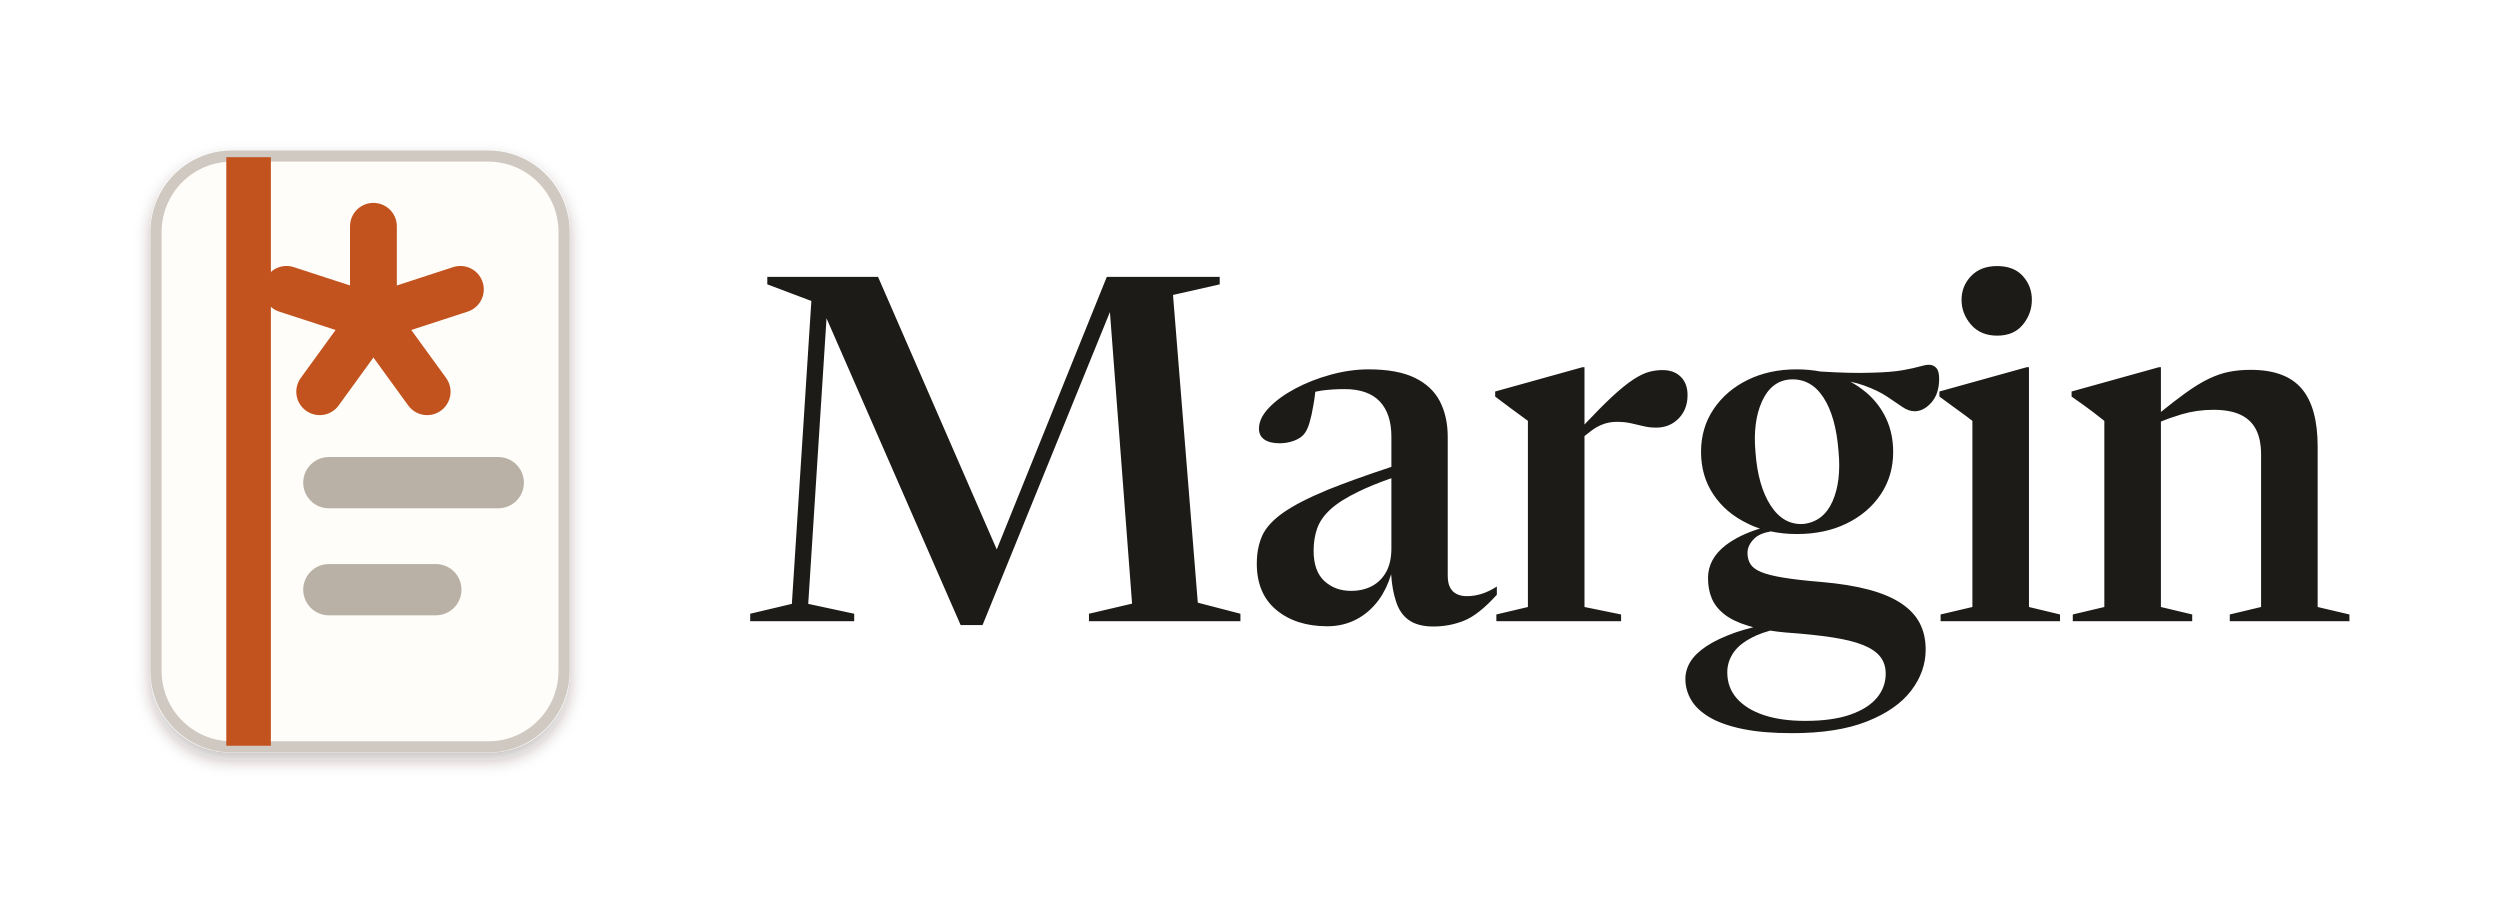
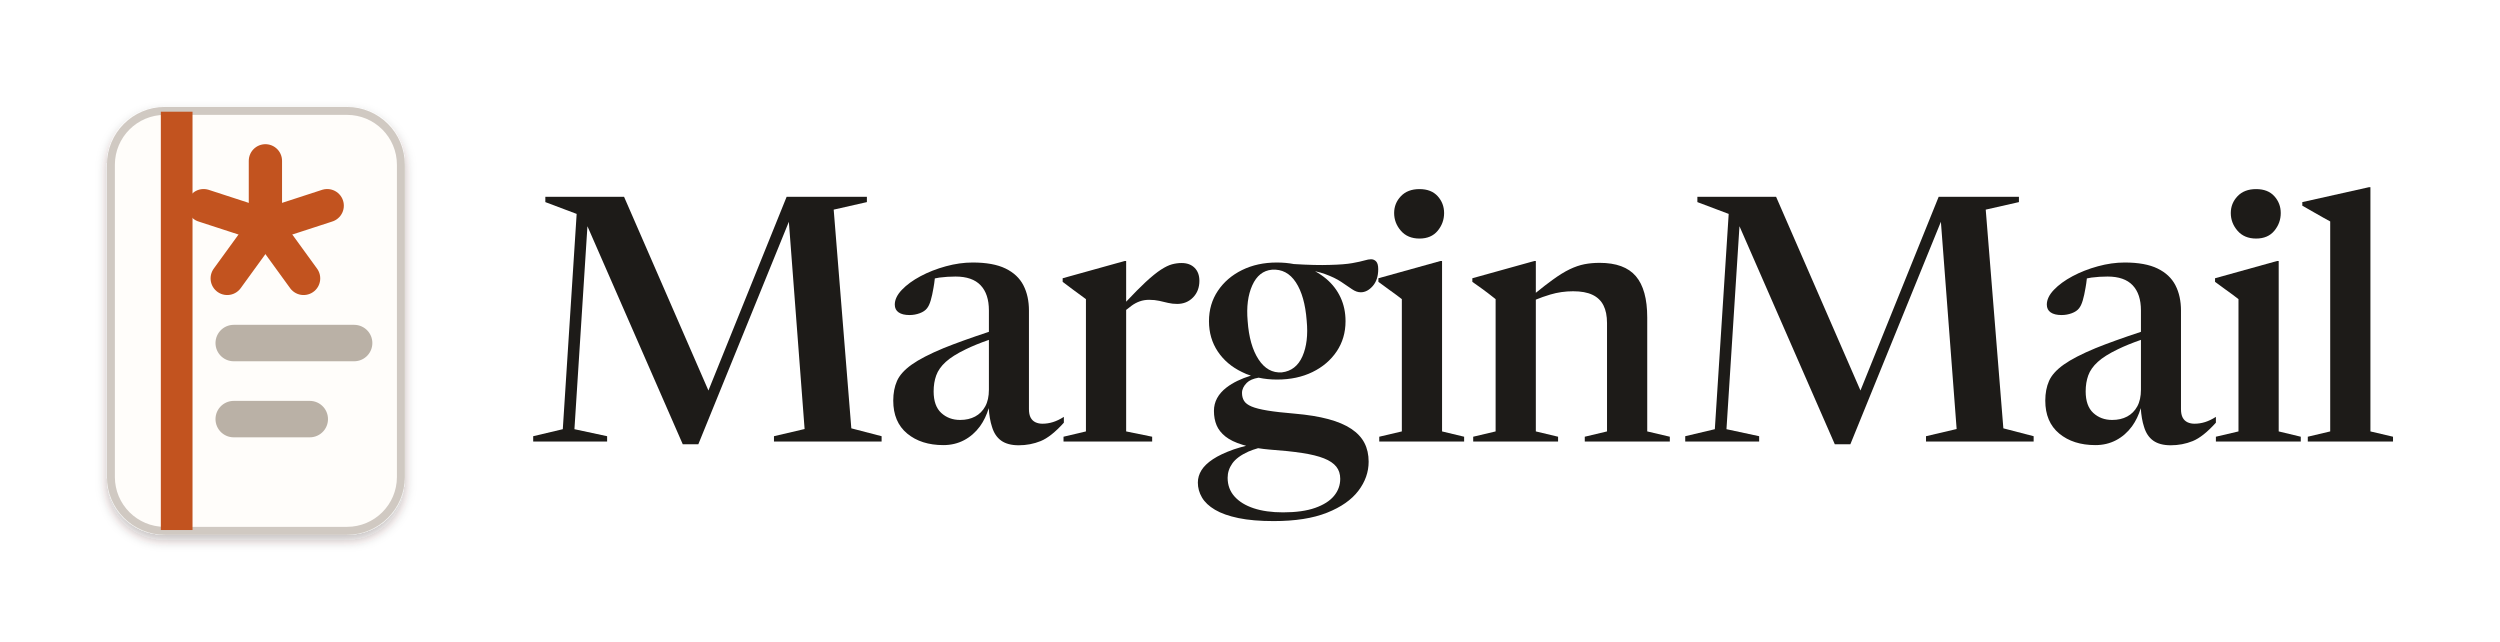
- <svg xmlns="http://www.w3.org/2000/svg" viewBox="0 0 116.29 42" width="116.29" height="42">
+ <svg xmlns="http://www.w3.org/2000/svg" viewBox="0 0 163.62 42" width="163.62" height="42">
  <g transform="translate(0.155556 5.444444) scale(1.037037)">
    <defs>
      <filter id="l28S" x="-40%" y="-30%" width="180%" height="175%" color-interpolation-filters="sRGB">
        <feDropShadow dx="0" dy="1" stdDeviation="1.1" flood-color="#3C2814" flood-opacity=".24" />
        <feDropShadow dx="0" dy=".35" stdDeviation=".35" flood-color="#3C2814" flood-opacity=".28" />
      </filter>
    </defs>
    <rect x="6.6" y="1.5" width="18.8" height="27" rx="3.6" fill="#FFFDFA" filter="url(#l28S)" />
    <rect x="6.85" y="1.75" width="18.3" height="26.5" rx="3.4" fill="none" stroke="rgba(60,40,20,.24)" stroke-width=".5" />
    <path d="M11 1.8V28.2" stroke="#C2531F" stroke-width="2" />
    <path d="M16.6 9L16.6 4.9" fill="none" stroke="#C2531F" stroke-width="2.1" stroke-linecap="round" stroke-linejoin="round" />
    <path d="M16.6 9L20.5 7.73" fill="none" stroke="#C2531F" stroke-width="2.1" stroke-linecap="round" stroke-linejoin="round" />
    <path d="M16.6 9L19.01 12.32" fill="none" stroke="#C2531F" stroke-width="2.1" stroke-linecap="round" stroke-linejoin="round" />
    <path d="M16.6 9L14.19 12.32" fill="none" stroke="#C2531F" stroke-width="2.1" stroke-linecap="round" stroke-linejoin="round" />
    <path d="M16.6 9L12.7 7.73" fill="none" stroke="#C2531F" stroke-width="2.1" stroke-linecap="round" stroke-linejoin="round" />
    <path d="M14.6 16.4H22.2M14.6 21.2H19.4" stroke="#BAB1A6" stroke-width="2.3" stroke-linecap="round" />
  </g>
-   <g transform="translate(34.5379 28.896) scale(0.0112)">
-     <path d="M1891 -77L2068 -31L2068 0L1439 0L1439 -31L1618 -73L1526 -1284L997 16L906 16L349 -1258L273 -72L464 -31L464 0L32 0L32 -31L205 -72L286 -1330L103 -1399L103 -1430L563 -1430L1056 -298L1513 -1430L1982 -1430L1982 -1399L1788 -1355L1891 -77ZM2695 -641L2695 -766Q2695 -862 2646.5 -913Q2598 -964 2500 -964Q2452 -964 2406 -958Q2392 -955 2379 -953Q2376 -924 2371 -897Q2364 -855 2355 -824.5Q2346 -794 2333 -778Q2319 -760 2290.5 -749.5Q2262 -739 2231 -739Q2190 -739 2167.5 -754.5Q2145 -770 2145 -800Q2145 -843 2186.5 -886.5Q2228 -930 2295.5 -966Q2363 -1002 2443.5 -1024Q2524 -1046 2600 -1046Q2720 -1046 2792 -1011Q2864 -976 2896.5 -913Q2929 -850 2929 -765L2929 -189Q2929 -158 2939 -139.5Q2949 -121 2967 -112.5Q2985 -104 3008 -104Q3039 -104 3069.5 -113.5Q3100 -123 3133 -144L3133 -110Q3058 -27 2997.5 -2.5Q2937 22 2869 22Q2805 22 2767 -5Q2729 -32 2713 -86Q2698 -132 2694 -195Q2676 -135 2643 -89Q2604 -36 2549.5 -7.5Q2495 21 2429 21Q2299 21 2217.5 -46.5Q2136 -114 2136 -239Q2136 -304 2158 -354Q2180 -404 2244 -449.5Q2308 -495 2431 -546Q2535 -588 2695 -641ZM2695 -594Q2615 -566 2560 -539Q2483 -502 2442.5 -465Q2402 -428 2387 -386Q2372 -344 2372 -293Q2372 -208 2416.5 -167Q2461 -126 2527 -126Q2577 -126 2614.5 -146Q2652 -166 2673.5 -205Q2695 -244 2695 -303L2695 -594ZM3821 -1043Q3869 -1043 3897 -1015Q3925 -987 3925 -939Q3925 -880 3888 -842Q3851 -804 3795 -804Q3767 -804 3742 -810Q3717 -816 3690.5 -822Q3664 -828 3631 -828Q3602 -828 3576.5 -819Q3551 -810 3528 -793Q3513 -782 3497 -769L3497 -59L3649 -28L3649 0L3131 0L3131 -28L3262 -59L3262 -832Q3249 -842 3231.5 -854.5Q3214 -867 3188.5 -886Q3163 -905 3126 -933L3126 -954L3489 -1055L3497 -1055L3497 -817Q3563 -887 3610 -931Q3663 -980 3700 -1004Q3737 -1028 3765 -1035.5Q3793 -1043 3821 -1043ZM4359 465Q4238 465 4153.5 447.5Q4069 430 4016.5 399Q3964 368 3940 327Q3916 286 3916 240Q3916 202 3937 168Q3958 134 4004 103.5Q4050 73 4126 46Q4159 35 4198 25Q4187 22 4177 19Q4114 0 4077.5 -29Q4041 -58 4025.5 -95Q4010 -132 4010 -179Q4010 -259 4084 -316Q4139 -358 4226 -385Q4199 -393 4174 -406Q4084 -449 4032.5 -526Q3981 -603 3981 -703Q3981 -803 4033 -880.5Q4085 -958 4174.5 -1002Q4264 -1046 4377 -1046Q4430 -1046 4477 -1037Q4606 -1029 4687 -1032Q4772 -1034 4819 -1042.5Q4866 -1051 4889.5 -1058Q4913 -1065 4928 -1065Q4946 -1065 4958 -1052Q4970 -1039 4970 -1007Q4970 -945 4938 -908.5Q4906 -872 4868 -872Q4843 -872 4817 -890Q4791 -908 4753.5 -933Q4716 -958 4658 -979Q4633 -988 4601 -995Q4637 -975 4667 -950Q4721 -904 4750 -841.5Q4779 -779 4779 -703Q4779 -604 4727.5 -527Q4676 -450 4586 -406Q4496 -362 4379 -362Q4322 -362 4271 -373Q4224 -365 4202 -343Q4174 -315 4174 -284Q4174 -257 4186 -237.5Q4198 -218 4230 -204.5Q4262 -191 4322.5 -181Q4383 -171 4480 -163Q4596 -153 4678 -131Q4760 -109 4812.5 -74Q4865 -39 4889.5 8.5Q4914 56 4914 118Q4914 209 4854 288Q4794 367 4671 416Q4548 465 4359 465ZM4268 39Q4236 48 4211 59Q4145 89 4117.5 128Q4090 167 4090 212Q4090 276 4130 321Q4170 366 4242 390Q4314 414 4414 414Q4527 414 4601 388Q4675 362 4711.5 318Q4748 274 4748 218Q4748 176 4725 147Q4702 118 4653 98.5Q4604 79 4525 67Q4446 55 4334 47Q4299 44 4268 39ZM4407 -404Q4490 -414 4527 -497.5Q4564 -581 4552 -706Q4541 -851 4488.5 -930.5Q4436 -1010 4349 -1004Q4272 -997 4234 -912.5Q4196 -828 4207 -704Q4217 -562 4270.5 -480Q4324 -398 4407 -404ZM5343 -1055L5343 -59L5472 -28L5472 0L4976 0L4976 -28L5108 -59L5108 -832Q5097 -841 5076.5 -856Q5056 -871 5029 -890.5Q5002 -910 4971 -933L4971 -954L5334 -1055L5343 -1055ZM5211 -1186Q5142 -1186 5102.5 -1231.5Q5063 -1277 5063 -1335Q5063 -1392 5102.5 -1433.5Q5142 -1475 5211 -1475Q5280 -1475 5317.5 -1433.5Q5355 -1392 5355 -1335Q5355 -1277 5317.5 -1231.5Q5280 -1186 5211 -1186ZM6177 -28L6307 -59L6307 -692Q6307 -755 6286 -796Q6265 -837 6221.5 -857.5Q6178 -878 6109 -878Q6040 -878 5976 -859Q5929 -845 5891 -829L5891 -59L6021 -28L6021 0L5525 0L5525 -28L5656 -59L5656 -832Q5640 -845 5610 -868Q5580 -891 5520 -933L5520 -954L5883 -1055L5891 -1055L5891 -869Q5945 -913 5988 -944Q6044 -985 6089 -1006.5Q6134 -1028 6175 -1036Q6216 -1044 6264 -1044Q6409 -1044 6475.5 -966Q6542 -888 6542 -725L6542 -59L6674 -28L6674 0L6177 0L6177 -28Z" fill="#1D1B18" />
+   <g transform="translate(34.5379 28.896) scale(0.0112)" fill="#1D1B18">
+     <path transform="translate(0 0)" d="M1891 -77L2068 -31L2068 0L1439 0L1439 -31L1618 -73L1526 -1284L997 16L906 16L349 -1258L273 -72L464 -31L464 0L32 0L32 -31L205 -72L286 -1330L103 -1399L103 -1430L563 -1430L1056 -298L1513 -1430L1982 -1430L1982 -1399L1788 -1355L1891 -77Z" />
+     <path transform="translate(2061 0)" d="M634 -641L634 -766Q634 -862 585.5 -913Q537 -964 439 -964Q391 -964 345 -958Q331 -955 318 -953Q315 -924 310 -897Q303 -855 294 -824.5Q285 -794 272 -778Q258 -760 229.5 -749.5Q201 -739 170 -739Q129 -739 106.5 -754.5Q84 -770 84 -800Q84 -843 125.5 -886.5Q167 -930 234.5 -966Q302 -1002 382.5 -1024Q463 -1046 539 -1046Q659 -1046 731 -1011Q803 -976 835.5 -913Q868 -850 868 -765L868 -189Q868 -158 878 -139.5Q888 -121 906 -112.5Q924 -104 947 -104Q978 -104 1008.5 -113.5Q1039 -123 1072 -144L1072 -110Q997 -27 936.5 -2.5Q876 22 808 22Q744 22 706 -5Q668 -32 652 -86Q637 -132 633 -195Q615 -135 582 -89Q543 -36 488.5 -7.5Q434 21 368 21Q238 21 156.5 -46.5Q75 -114 75 -239Q75 -304 97 -354Q119 -404 183 -449.5Q247 -495 370 -546Q474 -588 634 -641ZM634 -594Q554 -566 499 -539Q422 -502 381.5 -465Q341 -428 326 -386Q311 -344 311 -293Q311 -208 355.5 -167Q400 -126 466 -126Q516 -126 553.5 -146Q591 -166 612.5 -205Q634 -244 634 -303L634 -594Z" />
+     <path transform="translate(3083 0)" d="M738 -1043Q786 -1043 814 -1015Q842 -987 842 -939Q842 -880 805 -842Q768 -804 712 -804Q684 -804 659 -810Q634 -816 607.5 -822Q581 -828 548 -828Q519 -828 493.5 -819Q468 -810 445 -793Q430 -782 414 -769L414 -59L566 -28L566 0L48 0L48 -28L179 -59L179 -832Q166 -842 148.5 -854.5Q131 -867 105.5 -886Q80 -905 43 -933L43 -954L406 -1055L414 -1055L414 -817Q480 -887 527 -931Q580 -980 617 -1004Q654 -1028 682 -1035.5Q710 -1043 738 -1043Z" />
+     <path transform="translate(3908 0)" d="M451 465Q330 465 245.5 447.5Q161 430 108.5 399Q56 368 32 327Q8 286 8 240Q8 202 29 168Q50 134 96 103.5Q142 73 218 46Q251 35 290 25Q279 22 269 19Q206 0 169.5 -29Q133 -58 117.5 -95Q102 -132 102 -179Q102 -259 176 -316Q231 -358 318 -385Q291 -393 266 -406Q176 -449 124.5 -526Q73 -603 73 -703Q73 -803 125 -880.5Q177 -958 266.5 -1002Q356 -1046 469 -1046Q522 -1046 569 -1037Q698 -1029 779 -1032Q864 -1034 911 -1042.5Q958 -1051 981.5 -1058Q1005 -1065 1020 -1065Q1038 -1065 1050 -1052Q1062 -1039 1062 -1007Q1062 -945 1030 -908.5Q998 -872 960 -872Q935 -872 909 -890Q883 -908 845.5 -933Q808 -958 750 -979Q725 -988 693 -995Q729 -975 759 -950Q813 -904 842 -841.5Q871 -779 871 -703Q871 -604 819.5 -527Q768 -450 678 -406Q588 -362 471 -362Q414 -362 363 -373Q316 -365 294 -343Q266 -315 266 -284Q266 -257 278 -237.5Q290 -218 322 -204.5Q354 -191 414.5 -181Q475 -171 572 -163Q688 -153 770 -131Q852 -109 904.5 -74Q957 -39 981.5 8.5Q1006 56 1006 118Q1006 209 946 288Q886 367 763 416Q640 465 451 465ZM360 39Q328 48 303 59Q237 89 209.5 128Q182 167 182 212Q182 276 222 321Q262 366 334 390Q406 414 506 414Q619 414 693 388Q767 362 803.5 318Q840 274 840 218Q840 176 817 147Q794 118 745 98.5Q696 79 617 67Q538 55 426 47Q391 44 360 39ZM499 -404Q582 -414 619 -497.5Q656 -581 644 -706Q633 -851 580.5 -930.5Q528 -1010 441 -1004Q364 -997 326 -912.5Q288 -828 299 -704Q309 -562 362.5 -480Q416 -398 499 -404Z" />
+     <path transform="translate(4926 0)" d="M417 -1055L417 -59L546 -28L546 0L50 0L50 -28L182 -59L182 -832Q171 -841 150.5 -856Q130 -871 103 -890.5Q76 -910 45 -933L45 -954L408 -1055L417 -1055ZM285 -1186Q216 -1186 176.5 -1231.5Q137 -1277 137 -1335Q137 -1392 176.5 -1433.5Q216 -1475 285 -1475Q354 -1475 391.5 -1433.5Q429 -1392 429 -1335Q429 -1277 391.5 -1231.5Q354 -1186 285 -1186Z" />
+     <path transform="translate(5477 0)" d="M700 -28L830 -59L830 -692Q830 -755 809 -796Q788 -837 744.5 -857.5Q701 -878 632 -878Q563 -878 499 -859Q452 -845 414 -829L414 -59L544 -28L544 0L48 0L48 -28L179 -59L179 -832Q163 -845 133 -868Q103 -891 43 -933L43 -954L406 -1055L414 -1055L414 -869Q468 -913 511 -944Q567 -985 612 -1006.5Q657 -1028 698 -1036Q739 -1044 787 -1044Q932 -1044 998.5 -966Q1065 -888 1065 -725L1065 -59L1197 -28L1197 0L700 0L700 -28Z" />
+     <path transform="translate(6732 0)" d="M1891 -77L2068 -31L2068 0L1439 0L1439 -31L1618 -73L1526 -1284L997 16L906 16L349 -1258L273 -72L464 -31L464 0L32 0L32 -31L205 -72L286 -1330L103 -1399L103 -1430L563 -1430L1056 -298L1513 -1430L1982 -1430L1982 -1399L1788 -1355L1891 -77Z" />
+     <path transform="translate(8793 0)" d="M634 -641L634 -766Q634 -862 585.5 -913Q537 -964 439 -964Q391 -964 345 -958Q331 -955 318 -953Q315 -924 310 -897Q303 -855 294 -824.5Q285 -794 272 -778Q258 -760 229.5 -749.5Q201 -739 170 -739Q129 -739 106.5 -754.5Q84 -770 84 -800Q84 -843 125.5 -886.5Q167 -930 234.5 -966Q302 -1002 382.5 -1024Q463 -1046 539 -1046Q659 -1046 731 -1011Q803 -976 835.5 -913Q868 -850 868 -765L868 -189Q868 -158 878 -139.5Q888 -121 906 -112.5Q924 -104 947 -104Q978 -104 1008.5 -113.5Q1039 -123 1072 -144L1072 -110Q997 -27 936.5 -2.5Q876 22 808 22Q744 22 706 -5Q668 -32 652 -86Q637 -132 633 -195Q615 -135 582 -89Q543 -36 488.5 -7.5Q434 21 368 21Q238 21 156.5 -46.5Q75 -114 75 -239Q75 -304 97 -354Q119 -404 183 -449.5Q247 -495 370 -546Q474 -588 634 -641ZM634 -594Q554 -566 499 -539Q422 -502 381.5 -465Q341 -428 326 -386Q311 -344 311 -293Q311 -208 355.5 -167Q400 -126 466 -126Q516 -126 553.5 -146Q591 -166 612.5 -205Q634 -244 634 -303L634 -594Z" />
+     <path transform="translate(9815 0)" d="M417 -1055L417 -59L546 -28L546 0L50 0L50 -28L182 -59L182 -832Q171 -841 150.5 -856Q130 -871 103 -890.5Q76 -910 45 -933L45 -954L408 -1055L417 -1055ZM285 -1186Q216 -1186 176.5 -1231.5Q137 -1277 137 -1335Q137 -1392 176.5 -1433.5Q216 -1475 285 -1475Q354 -1475 391.5 -1433.5Q429 -1392 429 -1335Q429 -1277 391.5 -1231.5Q354 -1186 285 -1186Z" />
+     <path transform="translate(10366 0)" d="M402 -59L534 -28L534 0L36 0L36 -28L167 -59L167 -1286Q154 -1293 130.5 -1306Q107 -1319 75 -1337.5Q43 -1356 4 -1378L4 -1399L393 -1486L402 -1486L402 -59Z" />
  </g>
</svg>
